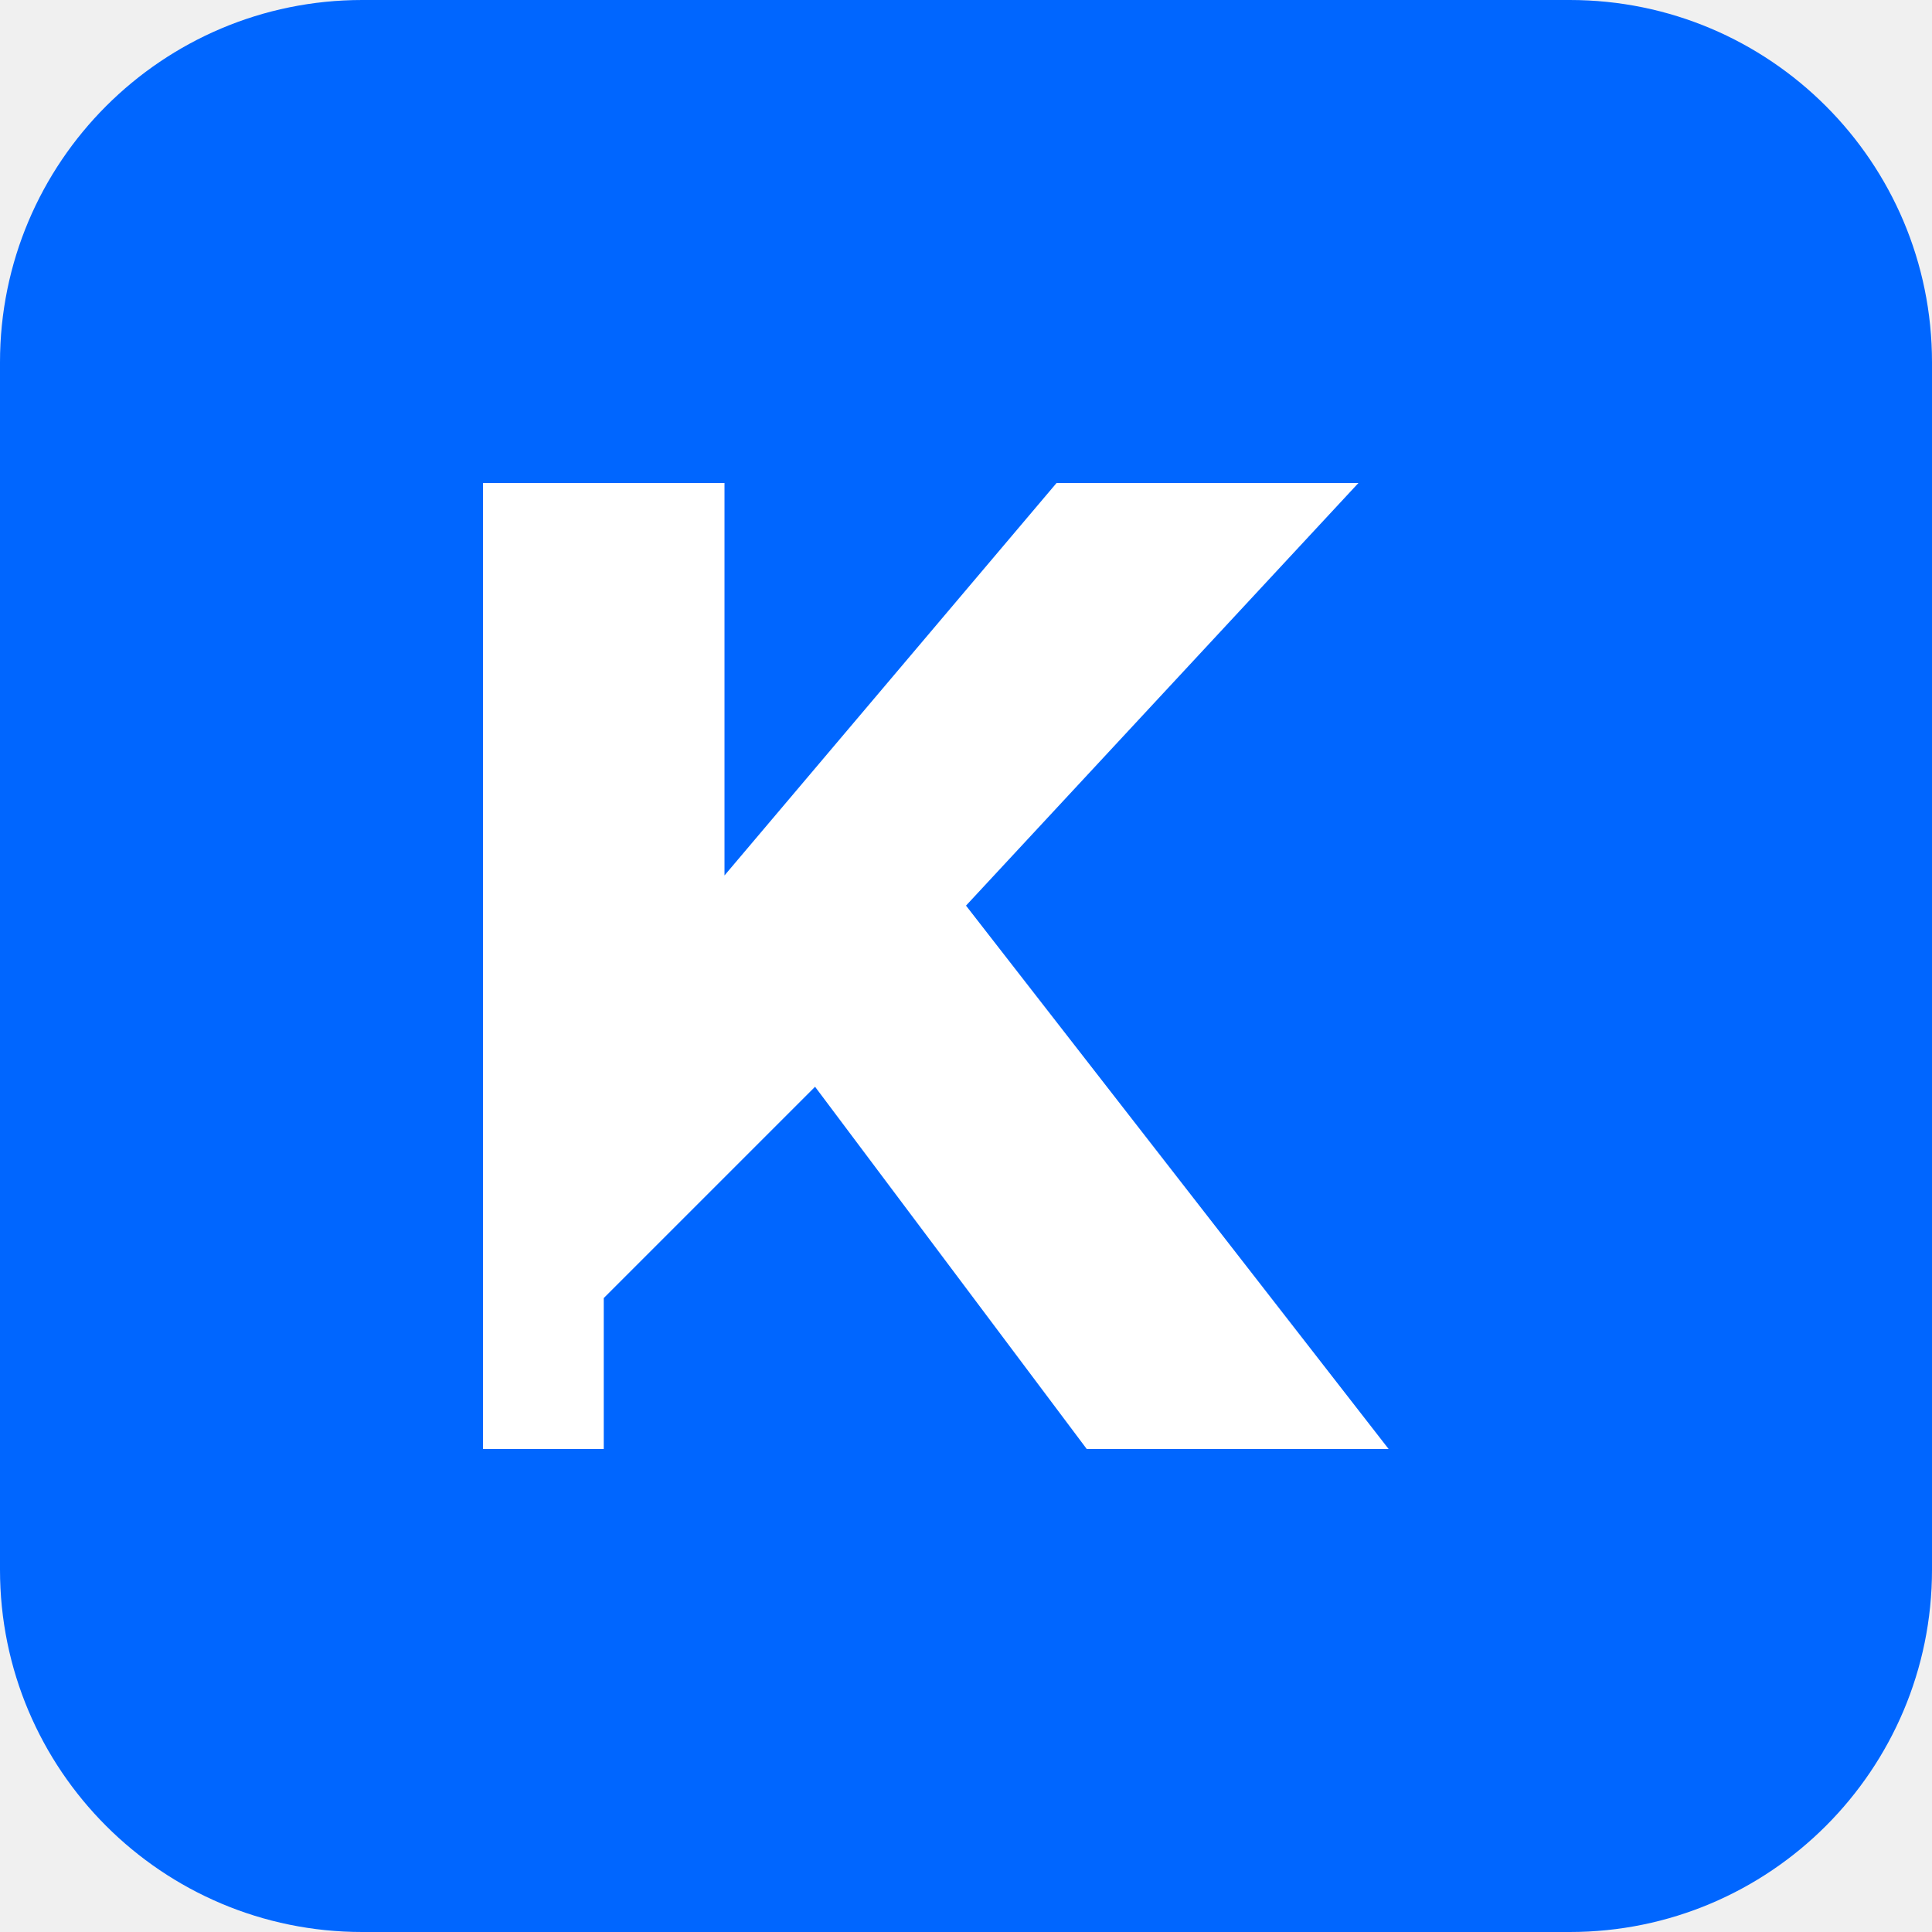
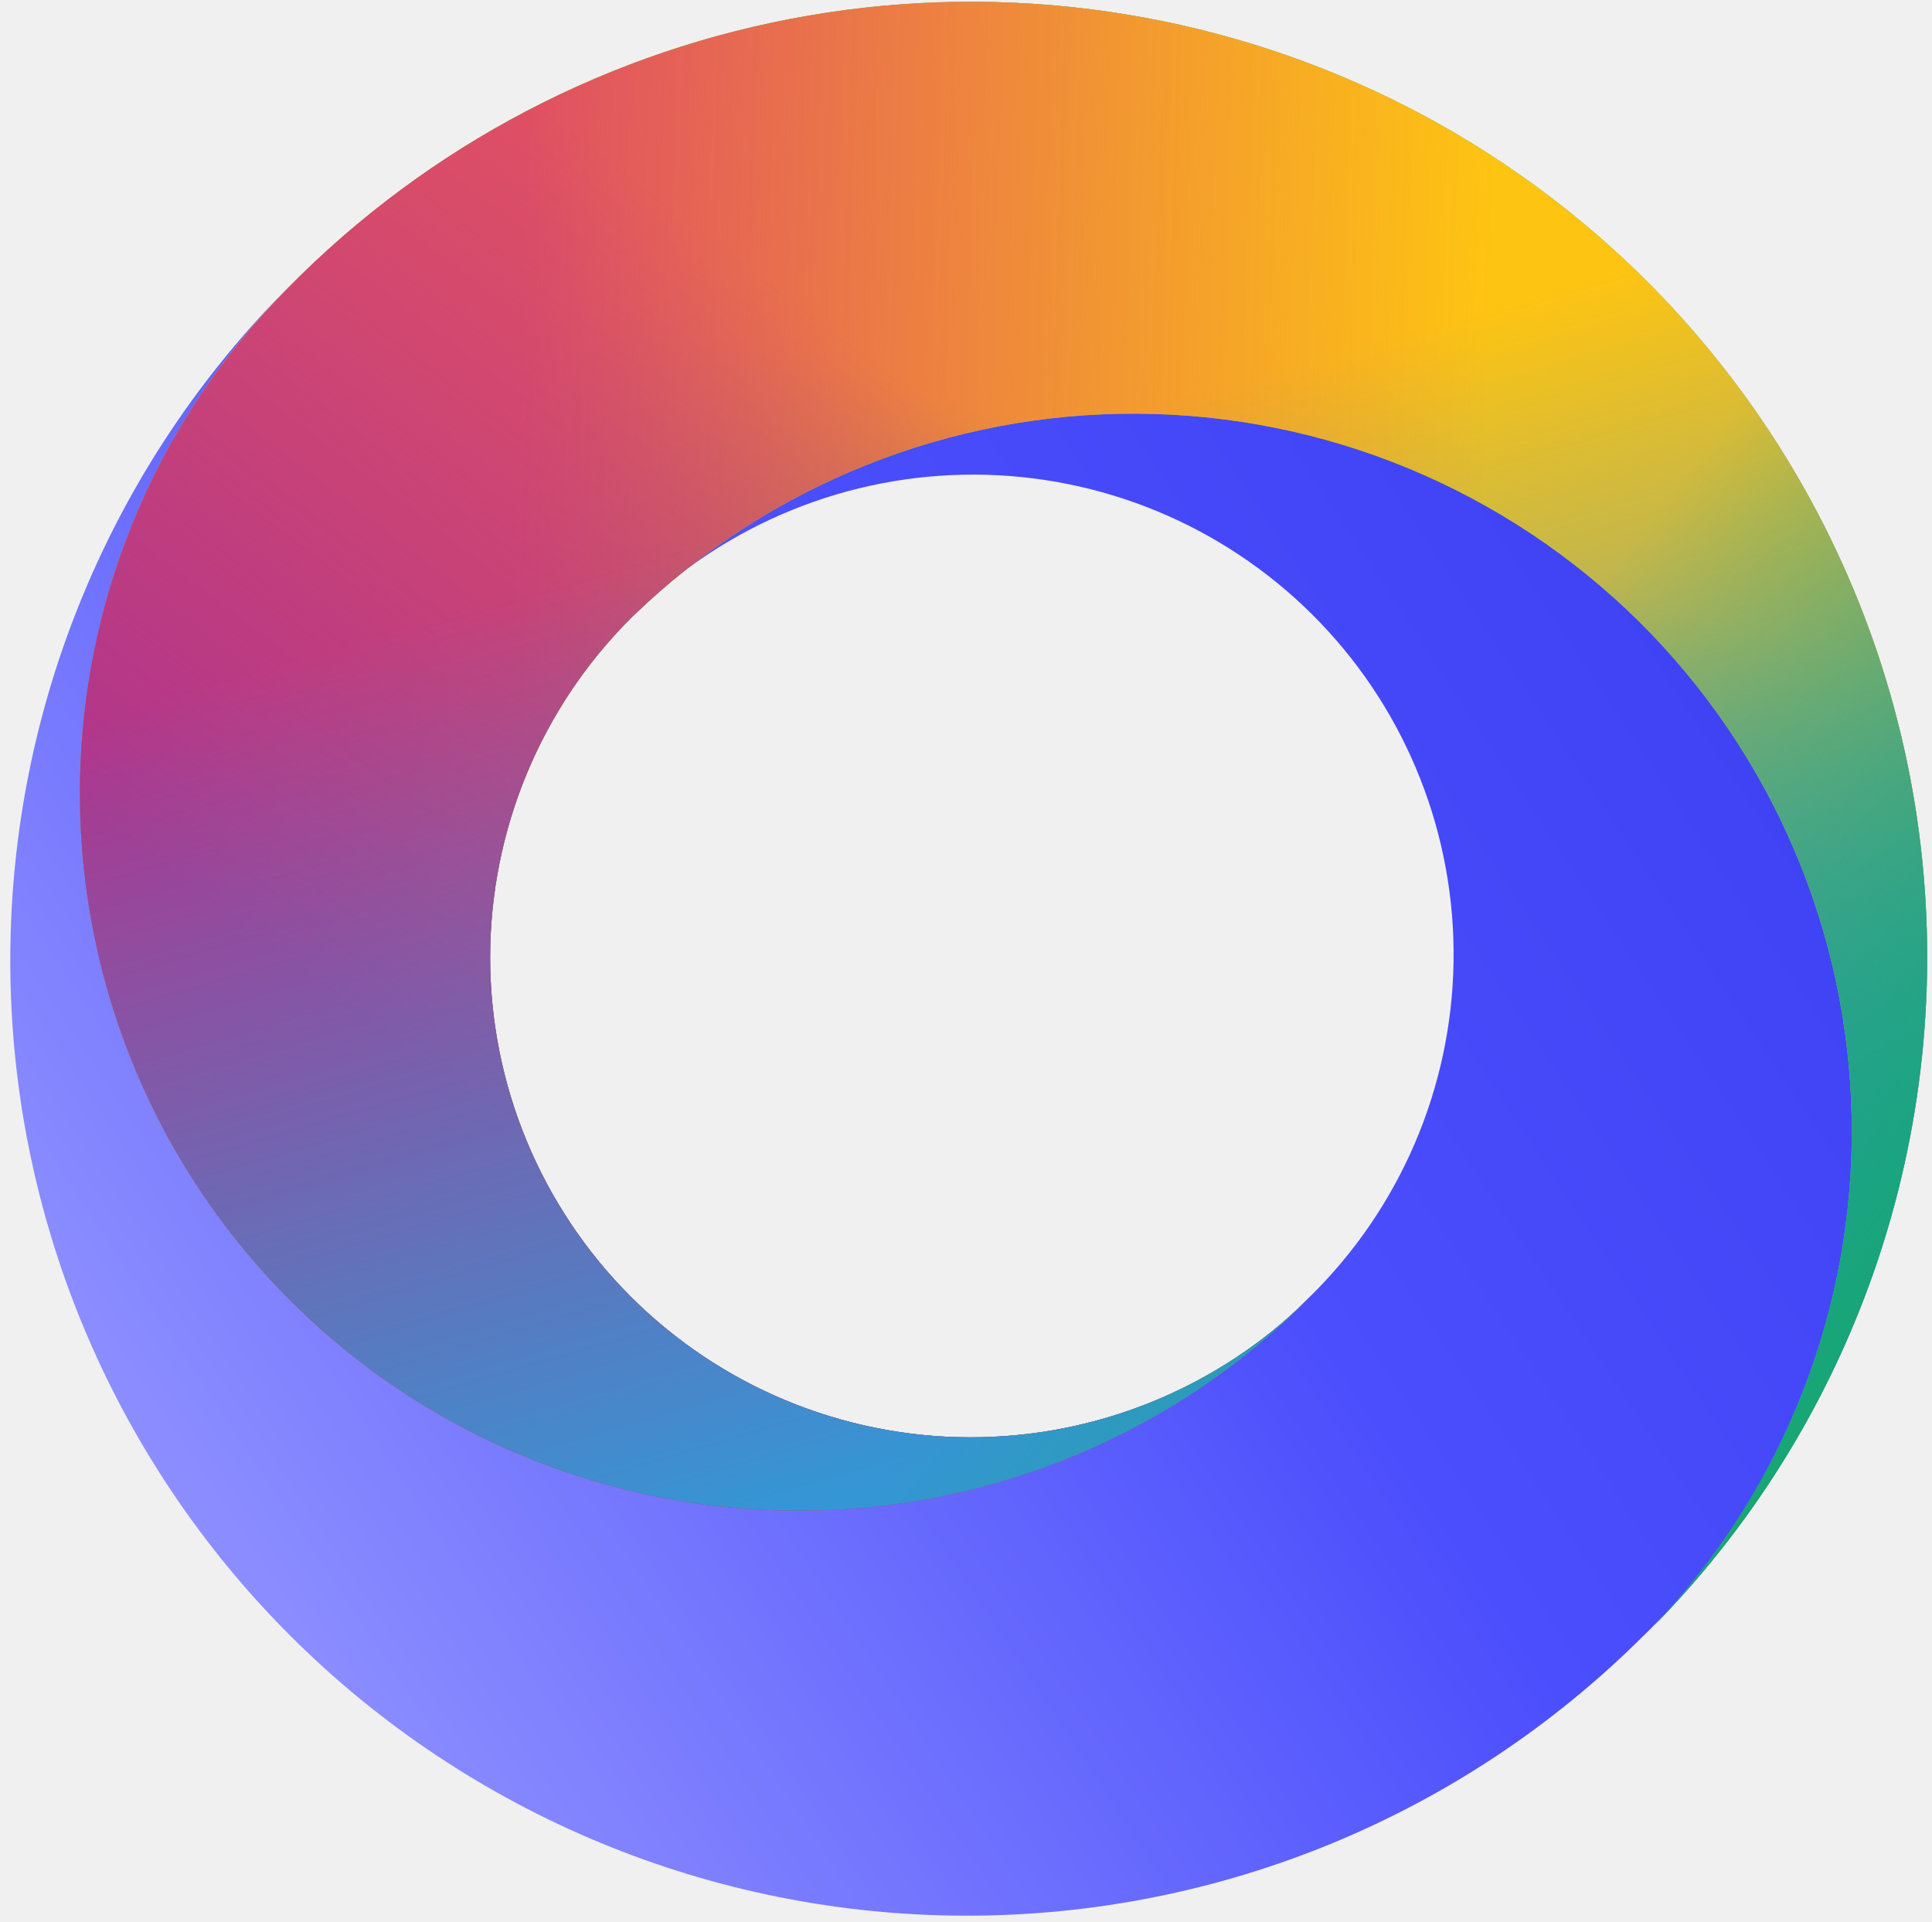
- <svg xmlns="http://www.w3.org/2000/svg" viewBox="0 0 32 32" fill="none">
-   <rect width="32" height="32" rx="6" fill="#0066FF" />
-   <path d="M8 8h4v6.5l5.5-6.5h5L16 15l7 9h-5l-4.5-6-3.5 3.5V24H8V8z" fill="white" />
+ <svg xmlns="http://www.w3.org/2000/svg" width="186" height="185" viewBox="0 0 186 185" fill="none">
+   <path d="M158.921 59.111C145.996 46.171 128.458 38.881 110.156 38.841C91.853 38.801 74.283 46.015 61.301 58.898C69.99 50.393 81.683 45.649 93.849 45.692C106.015 45.736 117.674 50.563 126.302 59.129C134.929 67.695 139.83 79.31 139.942 91.458C140.055 103.606 135.371 115.31 126.904 124.034V124.034L126.84 124.098L126.531 124.418L126.029 124.908C113.08 137.888 95.497 145.2 77.149 145.235C58.8 145.27 41.19 138.025 28.191 125.094C15.192 112.163 7.869 94.605 7.834 76.283C7.799 57.961 15.054 40.375 28.004 27.395C10.722 44.63 1.005 68.016 0.99 92.406C0.975 116.796 10.664 140.193 27.924 157.45C45.184 174.707 68.603 184.41 93.027 184.425C117.452 184.44 140.882 174.765 158.164 157.53C158.281 157.423 158.399 157.317 158.505 157.199L158.932 156.784L159.071 156.635C159.263 156.454 159.444 156.262 159.626 156.07L159.871 155.825C172.421 142.788 179.352 125.357 179.174 107.274C178.997 89.191 171.725 71.899 158.921 59.111V59.111Z" fill="url(#paint0_linear_2258_10295)" />
+   <path d="M135.52 10.31C118.312 1.496 98.764 -1.687 79.644 1.212C60.525 4.11 42.803 12.944 28.991 26.461L28.682 26.77L28.362 27.089L27.743 27.707C14.825 40.72 7.612 58.325 7.692 76.648C7.772 94.971 15.138 112.512 28.17 125.412C41.201 138.312 58.831 145.514 77.18 145.434C95.529 145.355 113.095 137.999 126.014 124.986C117.313 133.598 105.547 138.412 93.296 138.372C81.046 138.332 69.312 133.441 60.668 124.773C52.024 116.104 47.176 104.366 47.188 92.133C47.2 79.9 52.07 68.171 60.731 59.519L61.019 59.242C74.022 46.687 91.432 39.717 109.519 39.825C127.606 39.933 144.931 47.111 157.783 59.82C170.634 72.529 177.99 89.759 178.273 107.819C178.557 125.878 171.747 143.33 159.301 156.436C169.379 146.135 176.896 133.615 181.245 119.884C185.594 106.153 186.655 91.594 184.342 77.379C182.028 63.164 176.406 49.69 167.926 38.041C159.446 26.392 148.346 16.893 135.52 10.31Z" fill="#17A674" />
+   <path d="M135.52 10.31C118.312 1.496 98.764 -1.687 79.644 1.212C60.525 4.11 42.803 12.944 28.991 26.461L28.682 26.77L28.362 27.089L27.743 27.707C14.825 40.72 7.612 58.325 7.692 76.648C7.772 94.971 15.138 112.512 28.17 125.412C41.201 138.312 58.831 145.514 77.18 145.434C95.529 145.355 113.095 137.999 126.014 124.986C117.313 133.598 105.547 138.412 93.296 138.372C81.046 138.332 69.312 133.441 60.668 124.773C52.024 116.104 47.176 104.366 47.188 92.133C47.2 79.9 52.07 68.171 60.731 59.519L61.019 59.242C74.022 46.687 91.432 39.717 109.519 39.825C127.606 39.933 144.931 47.111 157.783 59.82C170.634 72.529 177.99 89.759 178.273 107.819C178.557 125.878 171.747 143.33 159.301 156.436C169.379 146.135 176.896 133.615 181.245 119.884C185.594 106.153 186.655 91.594 184.342 77.379C182.028 63.164 176.406 49.69 167.926 38.041C159.446 26.392 148.346 16.893 135.52 10.31Z" fill="url(#paint1_linear_2258_10295)" />
+   <path d="M135.52 10.31C118.312 1.496 98.764 -1.687 79.644 1.212C60.525 4.11 42.803 12.944 28.991 26.461L28.682 26.77L28.362 27.089L27.743 27.707C14.825 40.72 7.612 58.325 7.692 76.648C7.772 94.971 15.138 112.512 28.17 125.412C41.201 138.312 58.831 145.514 77.18 145.434C95.529 145.355 113.095 137.999 126.014 124.986C117.313 133.598 105.547 138.412 93.296 138.372C81.046 138.332 69.312 133.441 60.668 124.773C52.024 116.104 47.176 104.366 47.188 92.133C47.2 79.9 52.07 68.171 60.731 59.519L61.019 59.242C74.022 46.687 91.432 39.717 109.519 39.825C127.606 39.933 144.931 47.111 157.783 59.82C170.634 72.529 177.99 89.759 178.273 107.819C178.557 125.878 171.747 143.33 159.301 156.436C169.379 146.135 176.896 133.615 181.245 119.884C185.594 106.153 186.655 91.594 184.342 77.379C182.028 63.164 176.406 49.69 167.926 38.041C159.446 26.392 148.346 16.893 135.52 10.31Z" fill="url(#paint2_linear_2258_10295)" />
+   <path d="M135.52 10.31C118.312 1.496 98.764 -1.687 79.644 1.212C60.525 4.11 42.803 12.944 28.991 26.461L28.682 26.77L28.362 27.089L27.743 27.707C14.825 40.72 7.612 58.325 7.692 76.648C7.772 94.971 15.138 112.512 28.17 125.412C41.201 138.312 58.831 145.514 77.18 145.434C95.529 145.355 113.095 137.999 126.014 124.986C117.313 133.598 105.547 138.412 93.296 138.372C81.046 138.332 69.312 133.441 60.668 124.773C52.024 116.104 47.176 104.366 47.188 92.133C47.2 79.9 52.07 68.171 60.731 59.519L61.019 59.242C74.022 46.687 91.432 39.717 109.519 39.825C127.606 39.933 144.931 47.111 157.783 59.82C170.634 72.529 177.99 89.759 178.273 107.819C178.557 125.878 171.747 143.33 159.301 156.436C169.379 146.135 176.896 133.615 181.245 119.884C185.594 106.153 186.655 91.594 184.342 77.379C182.028 63.164 176.406 49.69 167.926 38.041C159.446 26.392 148.346 16.893 135.52 10.31Z" fill="url(#paint3_linear_2258_10295)" />
+   <path d="M135.52 10.31C118.312 1.496 98.764 -1.687 79.644 1.212C60.525 4.11 42.803 12.944 28.991 26.461L28.682 26.77L28.362 27.089L27.743 27.707C14.825 40.72 7.612 58.325 7.692 76.648C7.772 94.971 15.138 112.512 28.17 125.412C41.201 138.312 58.831 145.514 77.18 145.434C95.529 145.355 113.095 137.999 126.014 124.986C117.313 133.598 105.547 138.412 93.296 138.372C81.046 138.332 69.312 133.441 60.668 124.773C52.024 116.104 47.176 104.366 47.188 92.133C47.2 79.9 52.07 68.171 60.731 59.519L61.019 59.242C74.022 46.687 91.432 39.717 109.519 39.825C127.606 39.933 144.931 47.111 157.783 59.82C170.634 72.529 177.99 89.759 178.273 107.819C178.557 125.878 171.747 143.33 159.301 156.436C169.379 146.135 176.896 133.615 181.245 119.884C185.594 106.153 186.655 91.594 184.342 77.379C182.028 63.164 176.406 49.69 167.926 38.041C159.446 26.392 148.346 16.893 135.52 10.31Z" fill="url(#paint4_linear_2258_10295)" />
+   <path d="M135.52 10.31C118.312 1.496 98.764 -1.687 79.644 1.212C60.525 4.11 42.803 12.944 28.991 26.461L28.682 26.77L28.362 27.089L27.743 27.707C14.825 40.72 7.612 58.325 7.692 76.648C7.772 94.971 15.138 112.512 28.17 125.412C41.201 138.312 58.831 145.514 77.18 145.434C95.529 145.355 113.095 137.999 126.014 124.986C117.313 133.598 105.547 138.412 93.296 138.372C81.046 138.332 69.312 133.441 60.668 124.773C52.024 116.104 47.176 104.366 47.188 92.133C47.2 79.9 52.07 68.171 60.731 59.519L61.019 59.242C74.022 46.687 91.432 39.717 109.519 39.825C127.606 39.933 144.931 47.111 157.783 59.82C170.634 72.529 177.99 89.759 178.273 107.819C178.557 125.878 171.747 143.33 159.301 156.436C169.379 146.135 176.896 133.615 181.245 119.884C185.594 106.153 186.655 91.594 184.342 77.379C182.028 63.164 176.406 49.69 167.926 38.041C159.446 26.392 148.346 16.893 135.52 10.31Z" fill="url(#paint5_linear_2258_10295)" />
+   <path d="M135.52 10.31C118.312 1.496 98.764 -1.687 79.644 1.212C60.525 4.11 42.803 12.944 28.991 26.461L28.682 26.77L28.362 27.089L27.743 27.707C14.825 40.72 7.612 58.325 7.692 76.648C7.772 94.971 15.138 112.512 28.17 125.412C41.201 138.312 58.831 145.514 77.18 145.434C95.529 145.355 113.095 137.999 126.014 124.986C117.313 133.598 105.547 138.412 93.296 138.372C81.046 138.332 69.312 133.441 60.668 124.773C52.024 116.104 47.176 104.366 47.188 92.133C47.2 79.9 52.07 68.171 60.731 59.519L61.019 59.242C74.022 46.687 91.432 39.717 109.519 39.825C127.606 39.933 144.931 47.111 157.783 59.82C170.634 72.529 177.99 89.759 178.273 107.819C178.557 125.878 171.747 143.33 159.301 156.436C169.379 146.135 176.896 133.615 181.245 119.884C185.594 106.153 186.655 91.594 184.342 77.379C182.028 63.164 176.406 49.69 167.926 38.041C159.446 26.392 148.346 16.893 135.52 10.31Z" fill="url(#paint6_linear_2258_10295)" />
+   <defs>
+     <linearGradient id="paint0_linear_2258_10295" x1="19.049" y1="148.15" x2="172.782" y2="46.184" gradientUnits="userSpaceOnUse">
+       <stop stop-color="#8C8EFF" />
+       <stop offset="0.549" stop-color="#4B4EFC" />
+       <stop offset="1" stop-color="#3D40F2" />
+     </linearGradient>
+     <linearGradient id="paint1_linear_2258_10295" x1="122.102" y1="66.446" x2="191.413" y2="22.299" gradientUnits="userSpaceOnUse">
+       <stop stop-color="#BFC527" stop-opacity="0" />
+       <stop offset="1" stop-color="#BFC527" />
+     </linearGradient>
+     <linearGradient id="paint2_linear_2258_10295" x1="103.58" y1="41.565" x2="87.127" y2="100.419" gradientUnits="userSpaceOnUse">
+       <stop stop-color="#FEC412" />
+       <stop offset="1" stop-color="#FEC412" stop-opacity="0" />
+     </linearGradient>
+     <linearGradient id="paint3_linear_2258_10295" x1="48.686" y1="87.293" x2="141.635" y2="89.991" gradientUnits="userSpaceOnUse">
+       <stop stop-color="#E05063" />
+       <stop offset="1" stop-color="#E05063" stop-opacity="0" />
+     </linearGradient>
+     <linearGradient id="paint4_linear_2258_10295" x1="51.38" y1="110.493" x2="100.113" y2="46.533" gradientUnits="userSpaceOnUse">
+       <stop stop-color="#AF348D" />
+       <stop offset="1" stop-color="#AF348D" stop-opacity="0" />
+     </linearGradient>
+     <linearGradient id="paint5_linear_2258_10295" x1="104.59" y1="136.719" x2="78.735" y2="48.603" gradientUnits="userSpaceOnUse">
+       <stop stop-color="#3596D5" />
+       <stop offset="1" stop-color="#3596D5" stop-opacity="0" />
+     </linearGradient>
+     <linearGradient id="paint6_linear_2258_10295" x1="167.23" y1="144.788" x2="115.769" y2="103.351" gradientUnits="userSpaceOnUse">
+       <stop stop-color="#17A674" />
+       <stop offset="1" stop-color="#17A674" stop-opacity="0" />
+     </linearGradient>
+   </defs>
</svg>
